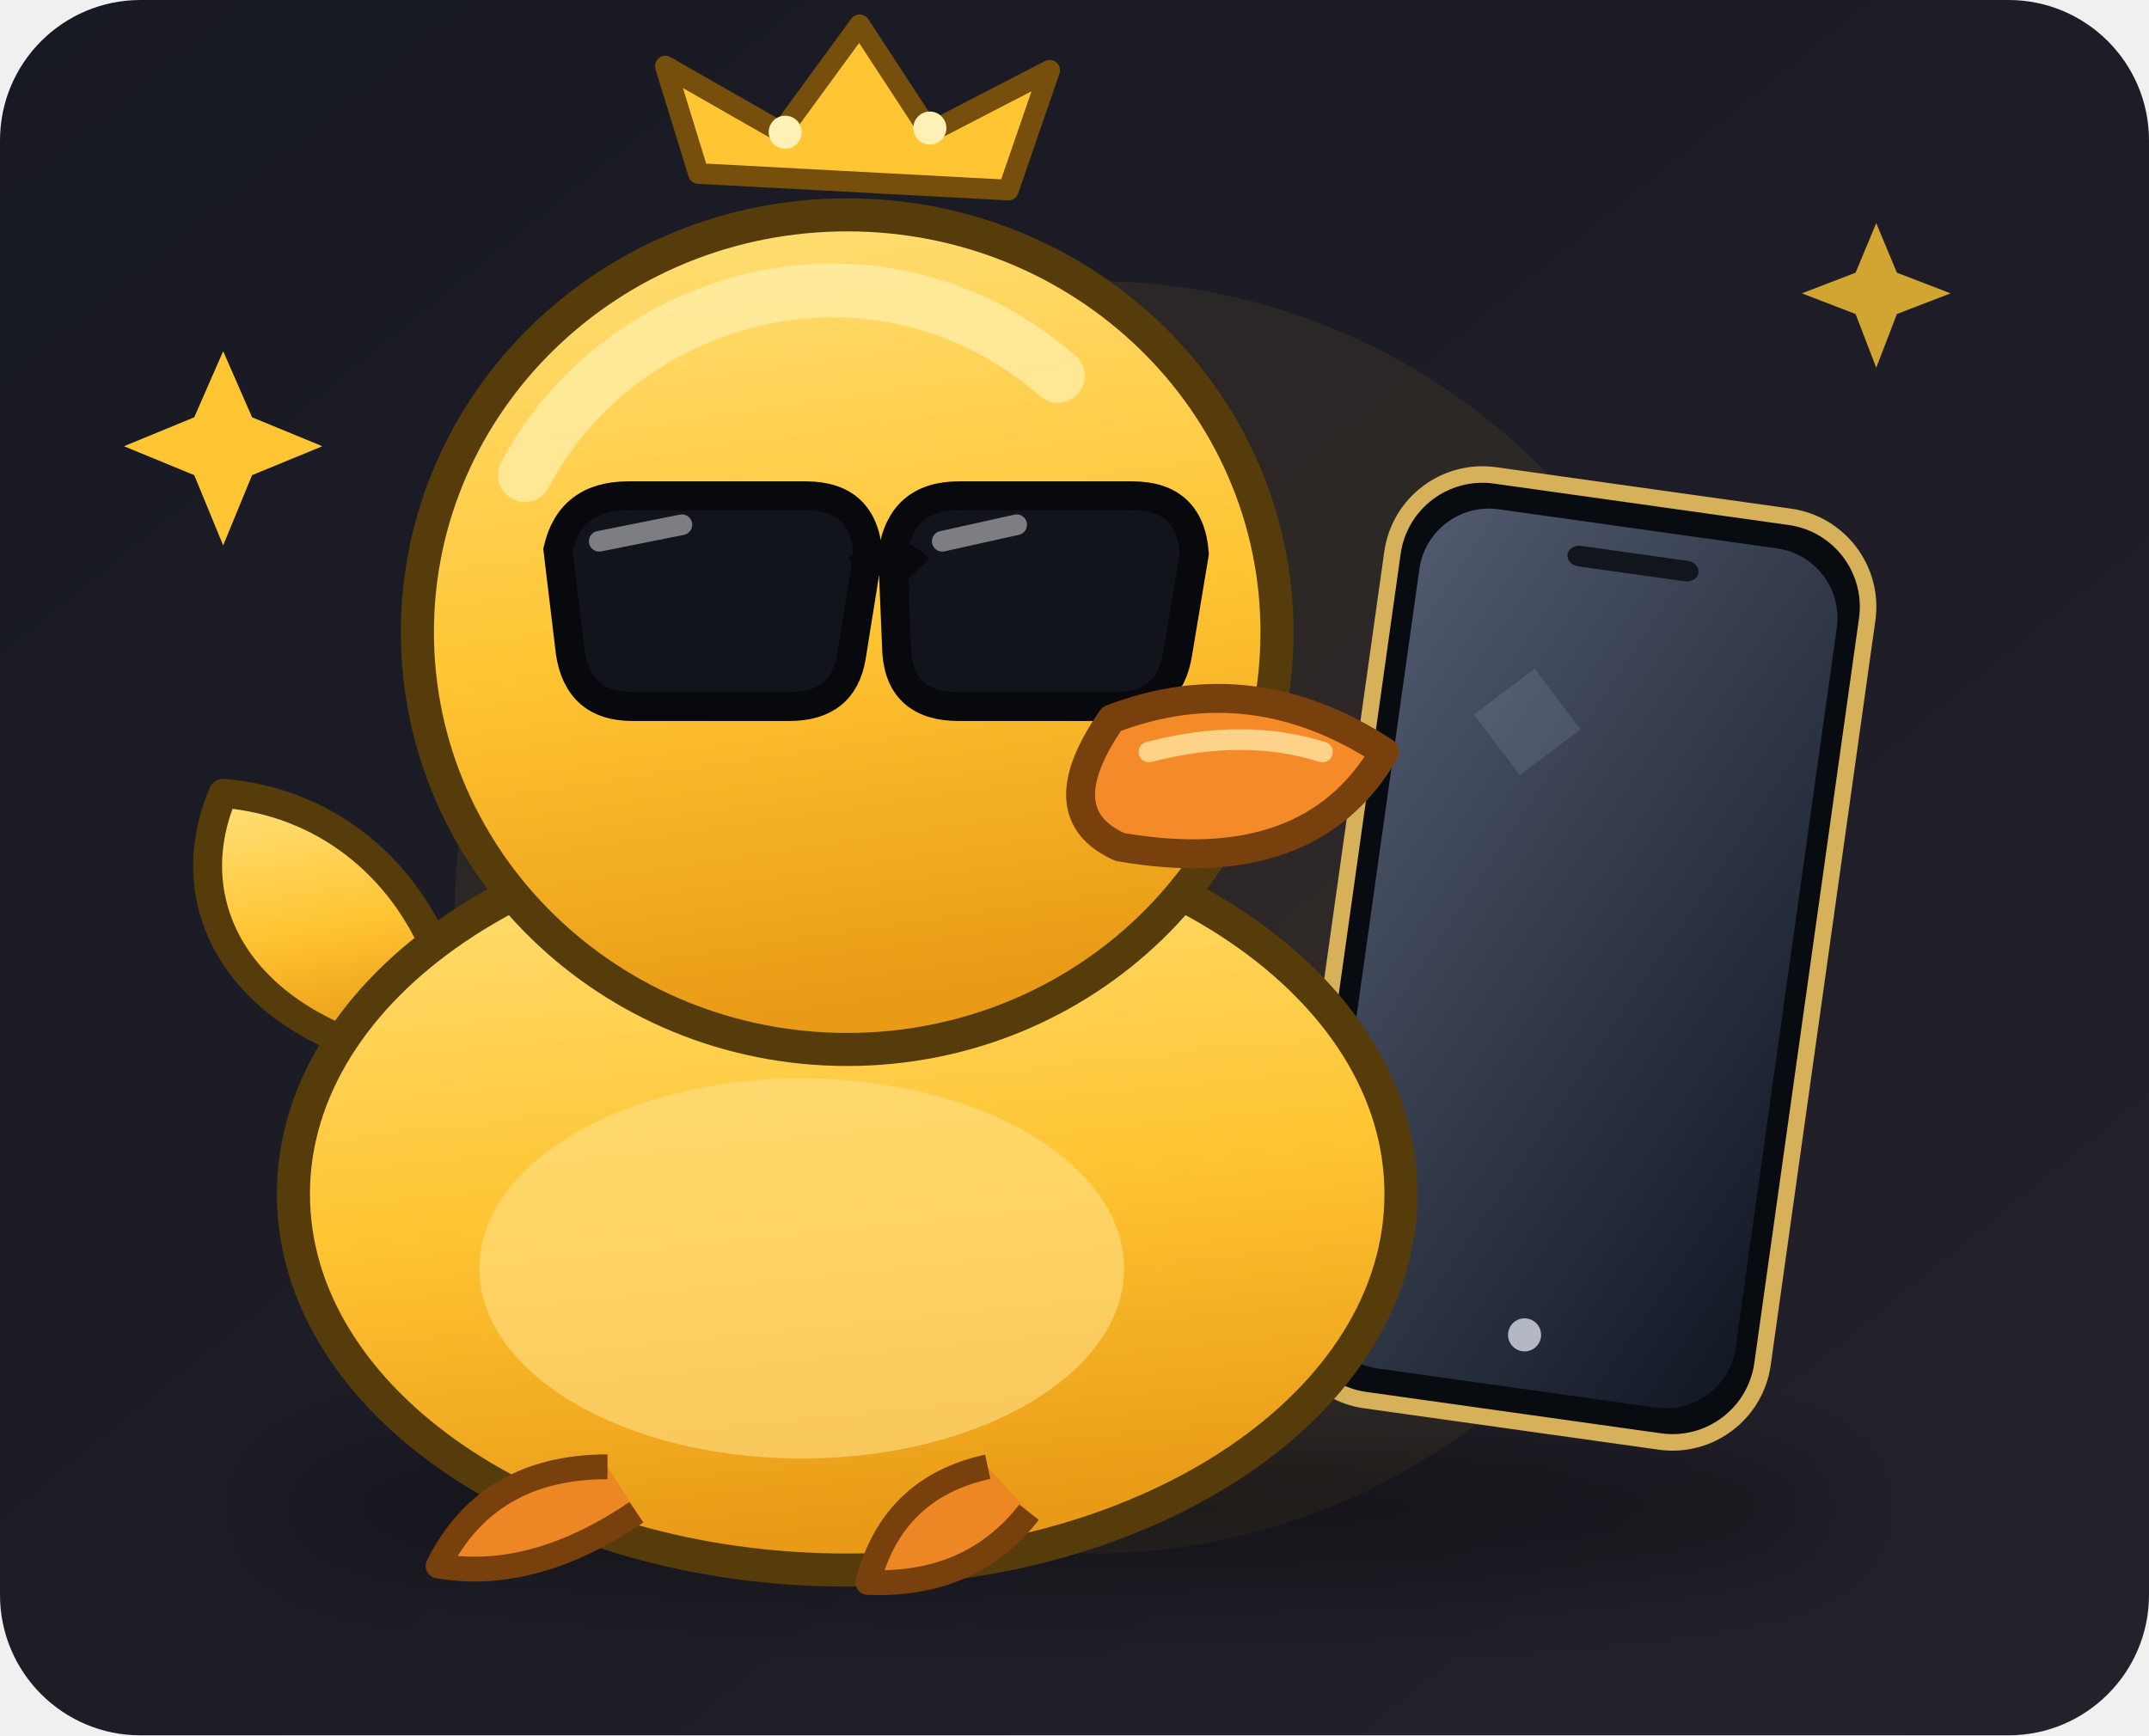
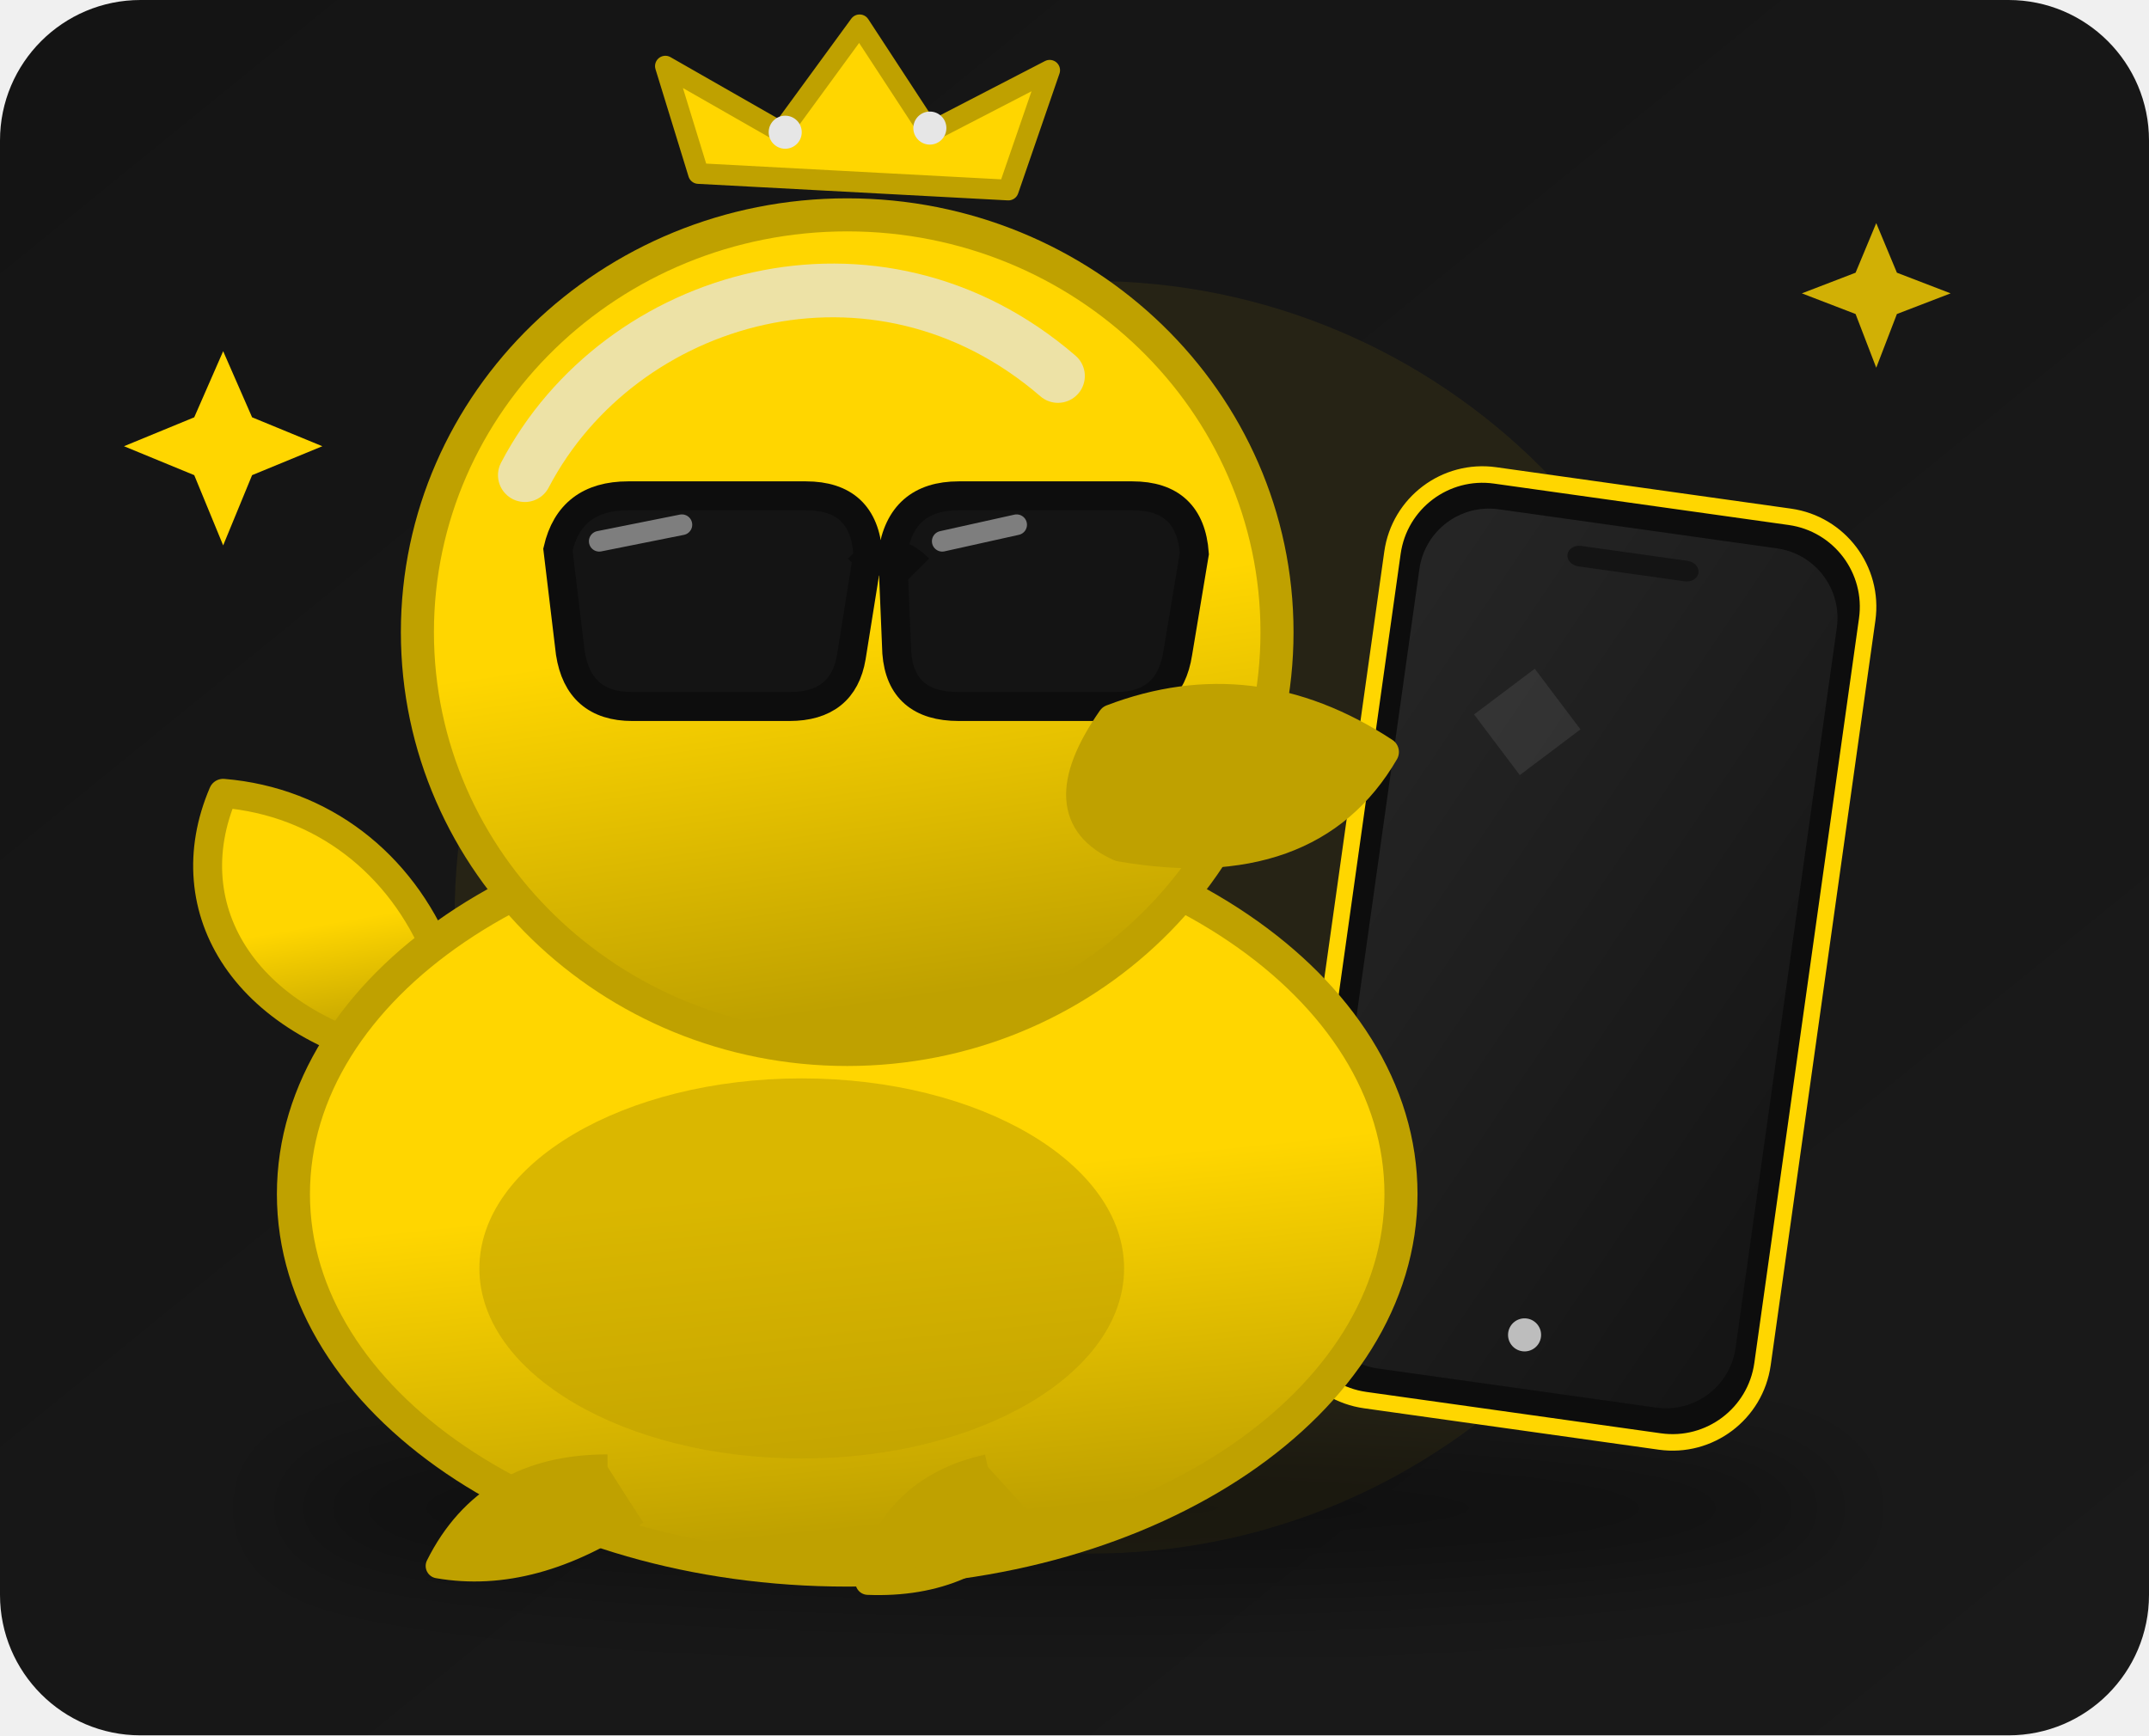
- <svg xmlns="http://www.w3.org/2000/svg" width="520" height="420" viewBox="0 0 520 420" role="img" aria-labelledby="title desc">
+ <svg xmlns="http://www.w3.org/2000/svg" width="1040" height="840" viewBox="0 0 520 420" role="img" aria-labelledby="title desc">
  <defs>
    <linearGradient id="bg" x2="1" y2="1">
-       <stop stop-color="#171923" />
-       <stop offset="1" stop-color="#24212a" />
+       <stop stop-color="#141414" />
+       <stop offset="1" stop-color="#1A1A1A" />
    </linearGradient>
    <linearGradient id="duck" x2=".15" y2="1">
-       <stop stop-color="#ffe17c" />
-       <stop offset=".55" stop-color="#ffc533" />
-       <stop offset="1" stop-color="#e99a16" />
+       <stop stop-color="#FFD600" />
+       <stop offset=".55" stop-color="#FFD600" />
+       <stop offset="1" stop-color="#BFA100" />
    </linearGradient>
    <linearGradient id="phone" x2="1" y2="1">
-       <stop stop-color="#515a70" />
-       <stop offset="1" stop-color="#111722" />
+       <stop stop-color="#262626" />
+       <stop offset="1" stop-color="#141414" />
    </linearGradient>
    <filter id="shadow" x="-30%" y="-30%" width="160%" height="170%">
      <feGaussianBlur stdDeviation="12" />
    </filter>
  </defs>
  <rect width="520" height="420" rx="34" fill="url(#bg)" />
-   <circle cx="264" cy="222" r="154" fill="#ffc533" opacity=".07" />
+   <circle cx="264" cy="222" r="154" fill="#FFD600" opacity=".07" />
  <ellipse cx="256" cy="365" rx="190" ry="20" fill="#000" opacity=".35" filter="url(#shadow)" />
  <g transform="translate(340 112) rotate(8)">
-     <rect x="0" y="0" width="116" height="226" rx="22" fill="#080b10" stroke="#d6b15a" stroke-width="4" />
+     <rect x="0" y="0" width="116" height="226" rx="22" fill="#0D0D0D" stroke="#FFD600" stroke-width="4" />
    <rect x="7" y="8" width="102" height="210" rx="17" fill="url(#phone)" />
-     <rect x="42" y="14" width="32" height="5" rx="3" fill="#11151c" />
-     <circle cx="58" cy="205" r="4" fill="#d7dce5" opacity=".8" />
-     <path d="M25 58l13-13 13 13-13 13z" fill="#aebbd2" opacity=".15" />
+     <rect x="42" y="14" width="32" height="5" rx="3" fill="#141414" />
+     <circle cx="58" cy="205" r="4" fill="#E6E6E6" opacity=".8" />
+     <path d="M25 58l13-13 13 13-13 13z" fill="#999999" opacity=".15" />
  </g>
-   <path d="M101 257c-42-8-59-37-47-65 24 2 43 17 52 39" fill="url(#duck)" stroke="#573c0b" stroke-width="7" stroke-linejoin="round" />
-   <ellipse cx="205" cy="289" rx="134" ry="91" fill="url(#duck)" stroke="#573c0b" stroke-width="8" />
-   <ellipse cx="194" cy="307" rx="78" ry="46" fill="#ffe28a" opacity=".58" />
-   <ellipse cx="205" cy="153" rx="104" ry="101" fill="url(#duck)" stroke="#573c0b" stroke-width="8" />
-   <path d="M127 115c23-44 85-62 129-24" fill="none" stroke="#fff0ad" stroke-width="13" stroke-linecap="round" opacity=".72" />
-   <g fill="#11141b" stroke="#08090d" stroke-width="7">
+   <path d="M101 257c-42-8-59-37-47-65 24 2 43 17 52 39" fill="url(#duck)" stroke="#BFA100" stroke-width="7" stroke-linejoin="round" />
+   <ellipse cx="205" cy="289" rx="134" ry="91" fill="url(#duck)" stroke="#BFA100" stroke-width="8" />
+   <ellipse cx="194" cy="307" rx="78" ry="46" fill="#BFA100" opacity=".58" />
+   <ellipse cx="205" cy="153" rx="104" ry="101" fill="url(#duck)" stroke="#BFA100" stroke-width="8" />
+   <path d="M127 115c23-44 85-62 129-24" fill="none" stroke="#E6E6E6" stroke-width="13" stroke-linecap="round" opacity=".72" />
+   <g fill="#141414" stroke="#0D0D0D" stroke-width="7">
    <path d="M135 133q3-13 17-13h43q14 0 15 14l-4 25q-2 12-15 12h-38q-13 0-15-13z" />
    <path d="M216 134q2-14 16-14h42q14 0 15 14l-4 24q-2 13-15 13h-38q-14 0-15-13z" />
    <path d="M208 138q7-7 14 0" fill="none" stroke-width="8" />
  </g>
  <path d="M145 131l20-4" stroke="#fff" stroke-width="5" stroke-linecap="round" opacity=".45" />
  <path d="M228 131l18-4" stroke="#fff" stroke-width="5" stroke-linecap="round" opacity=".45" />
-   <path d="M269 174q34-13 66 8-18 31-64 23-18-8-2-31z" fill="#f58a28" stroke="#78400d" stroke-width="7" stroke-linejoin="round" />
-   <path d="M278 182q23-6 42 0" fill="none" stroke="#ffd28a" stroke-width="5" stroke-linecap="round" />
-   <path d="M154 366q-25 17-48 13 12-24 41-24M249 366q-14 18-39 17 6-23 29-28" fill="#ed8724" stroke="#78400d" stroke-width="6" stroke-linejoin="round" />
-   <path d="M169 42l-8-26 28 16 19-26 17 26 29-15-10 29z" fill="#ffc533" stroke="#764f0d" stroke-width="5" stroke-linejoin="round" />
-   <circle cx="190" cy="32" r="4" fill="#fff1b6" />
-   <circle cx="225" cy="31" r="4" fill="#fff1b6" />
-   <path d="M54 85l7 16 17 7-17 7-7 17-7-17-17-7 17-7z" fill="#ffc533" />
-   <path d="M454 54l5 12 13 5-13 5-5 13-5-13-13-5 13-5z" fill="#ffc533" opacity=".8" />
+   <path d="M269 174q34-13 66 8-18 31-64 23-18-8-2-31z" fill="#BFA100" stroke="#BFA100" stroke-width="7" stroke-linejoin="round" />
+   <path d="M278 182q23-6 42 0" fill="none" stroke="#BFA100" stroke-width="5" stroke-linecap="round" />
+   <path d="M154 366q-25 17-48 13 12-24 41-24M249 366q-14 18-39 17 6-23 29-28" fill="#BFA100" stroke="#BFA100" stroke-width="6" stroke-linejoin="round" />
+   <path d="M169 42l-8-26 28 16 19-26 17 26 29-15-10 29z" fill="#FFD600" stroke="#BFA100" stroke-width="5" stroke-linejoin="round" />
+   <circle cx="190" cy="32" r="4" fill="#E6E6E6" />
+   <circle cx="225" cy="31" r="4" fill="#E6E6E6" />
+   <path d="M54 85l7 16 17 7-17 7-7 17-7-17-17-7 17-7z" fill="#FFD600" />
+   <path d="M454 54l5 12 13 5-13 5-5 13-5-13-13-5 13-5z" fill="#FFD600" opacity=".8" />
</svg>
